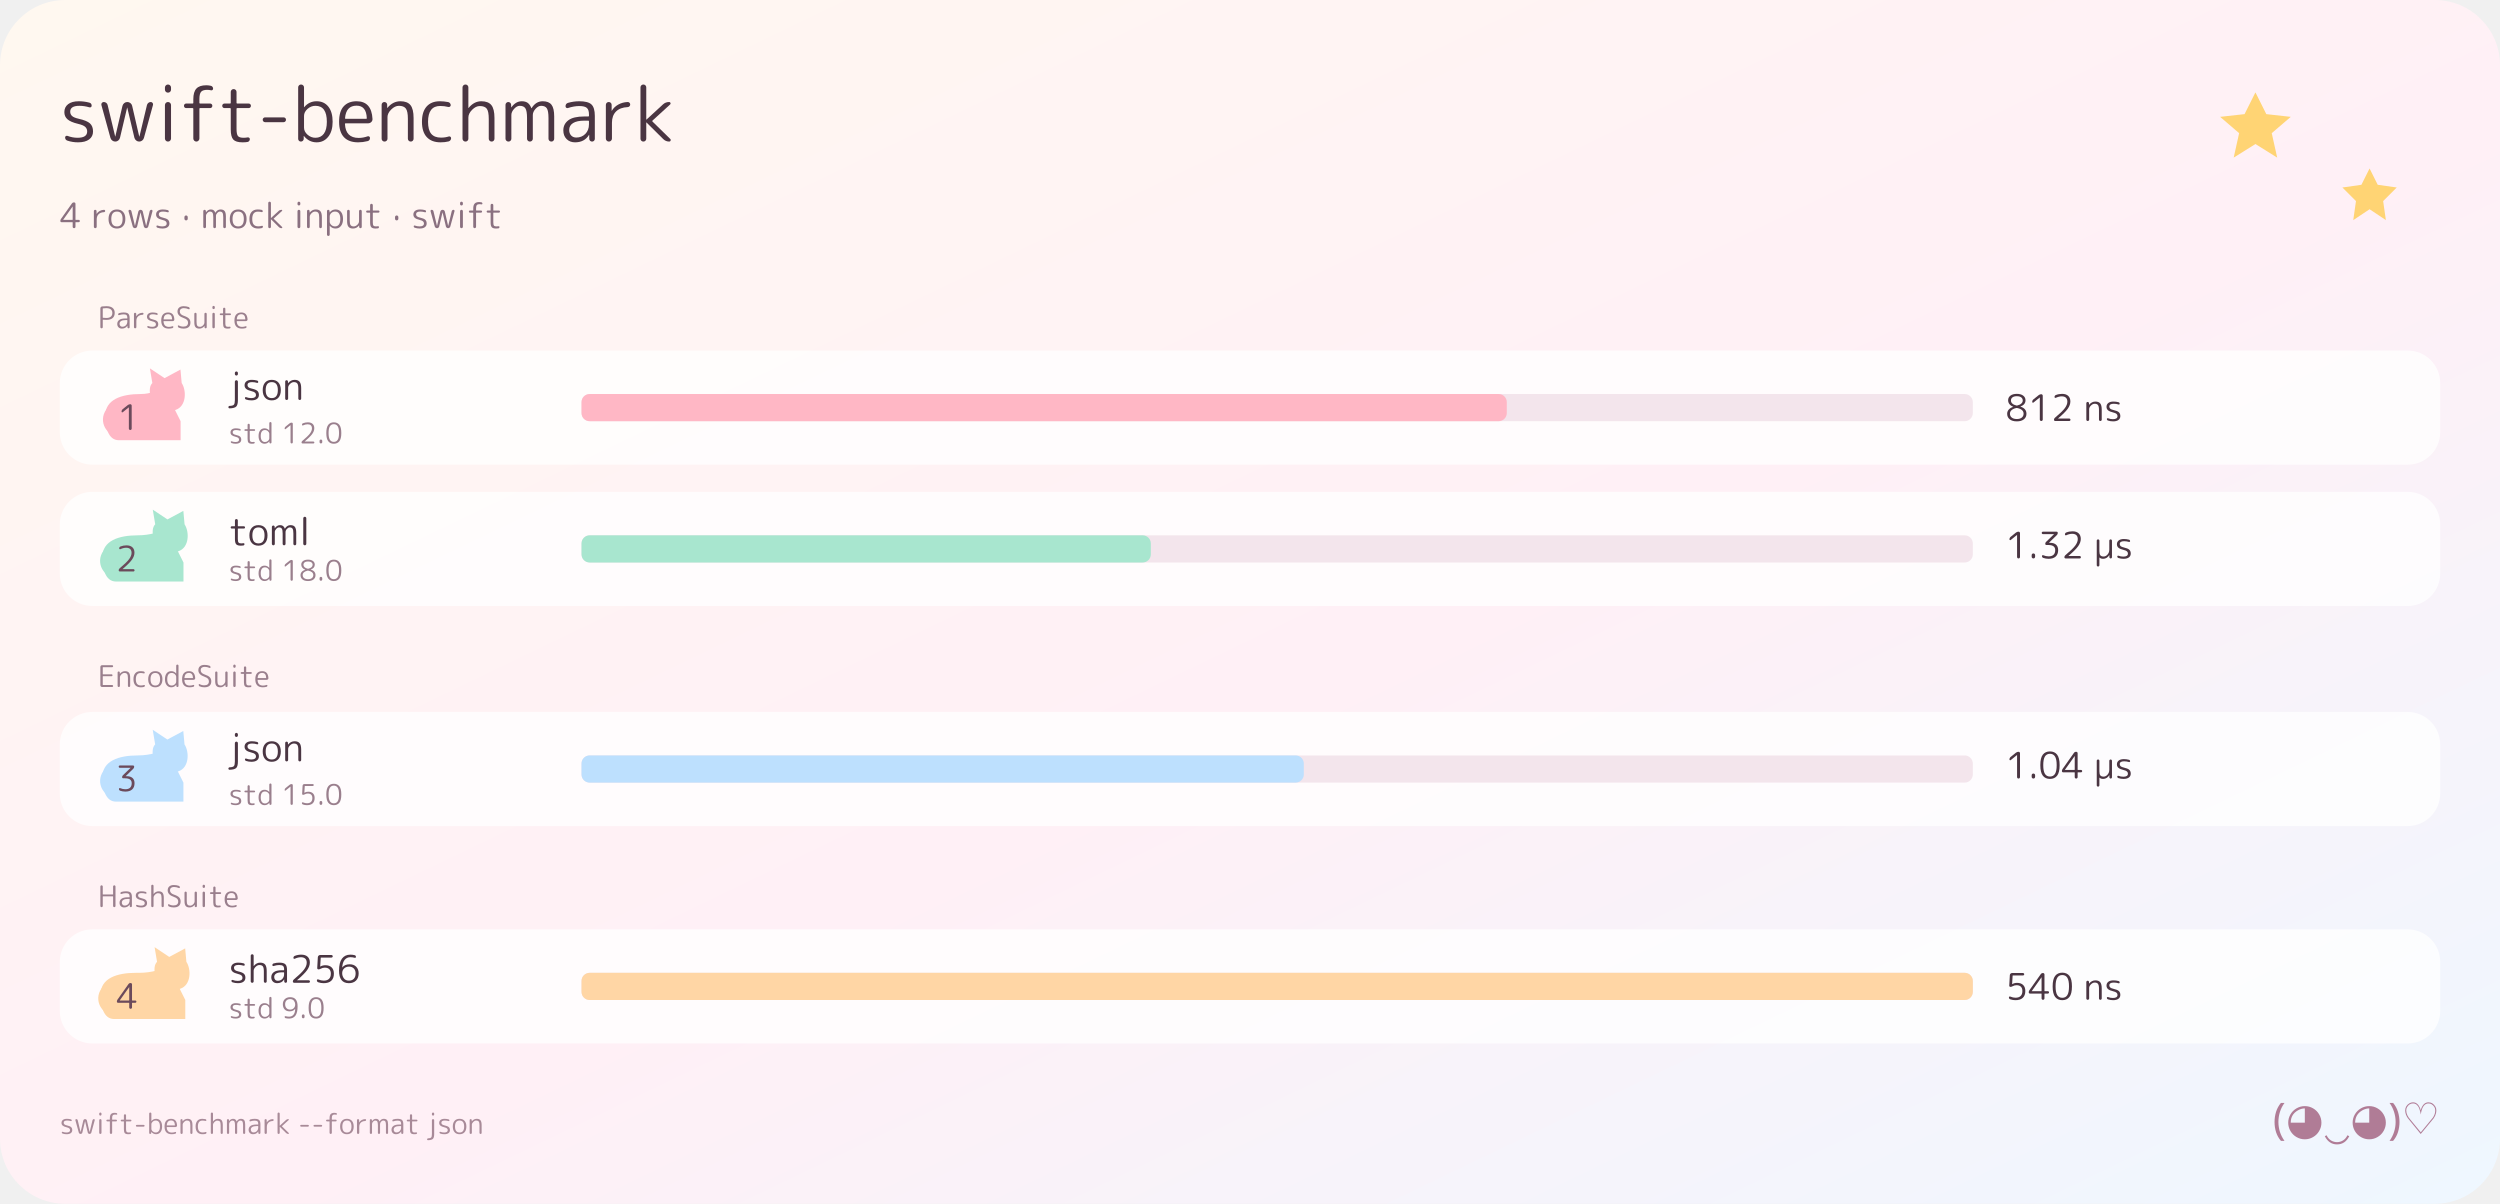
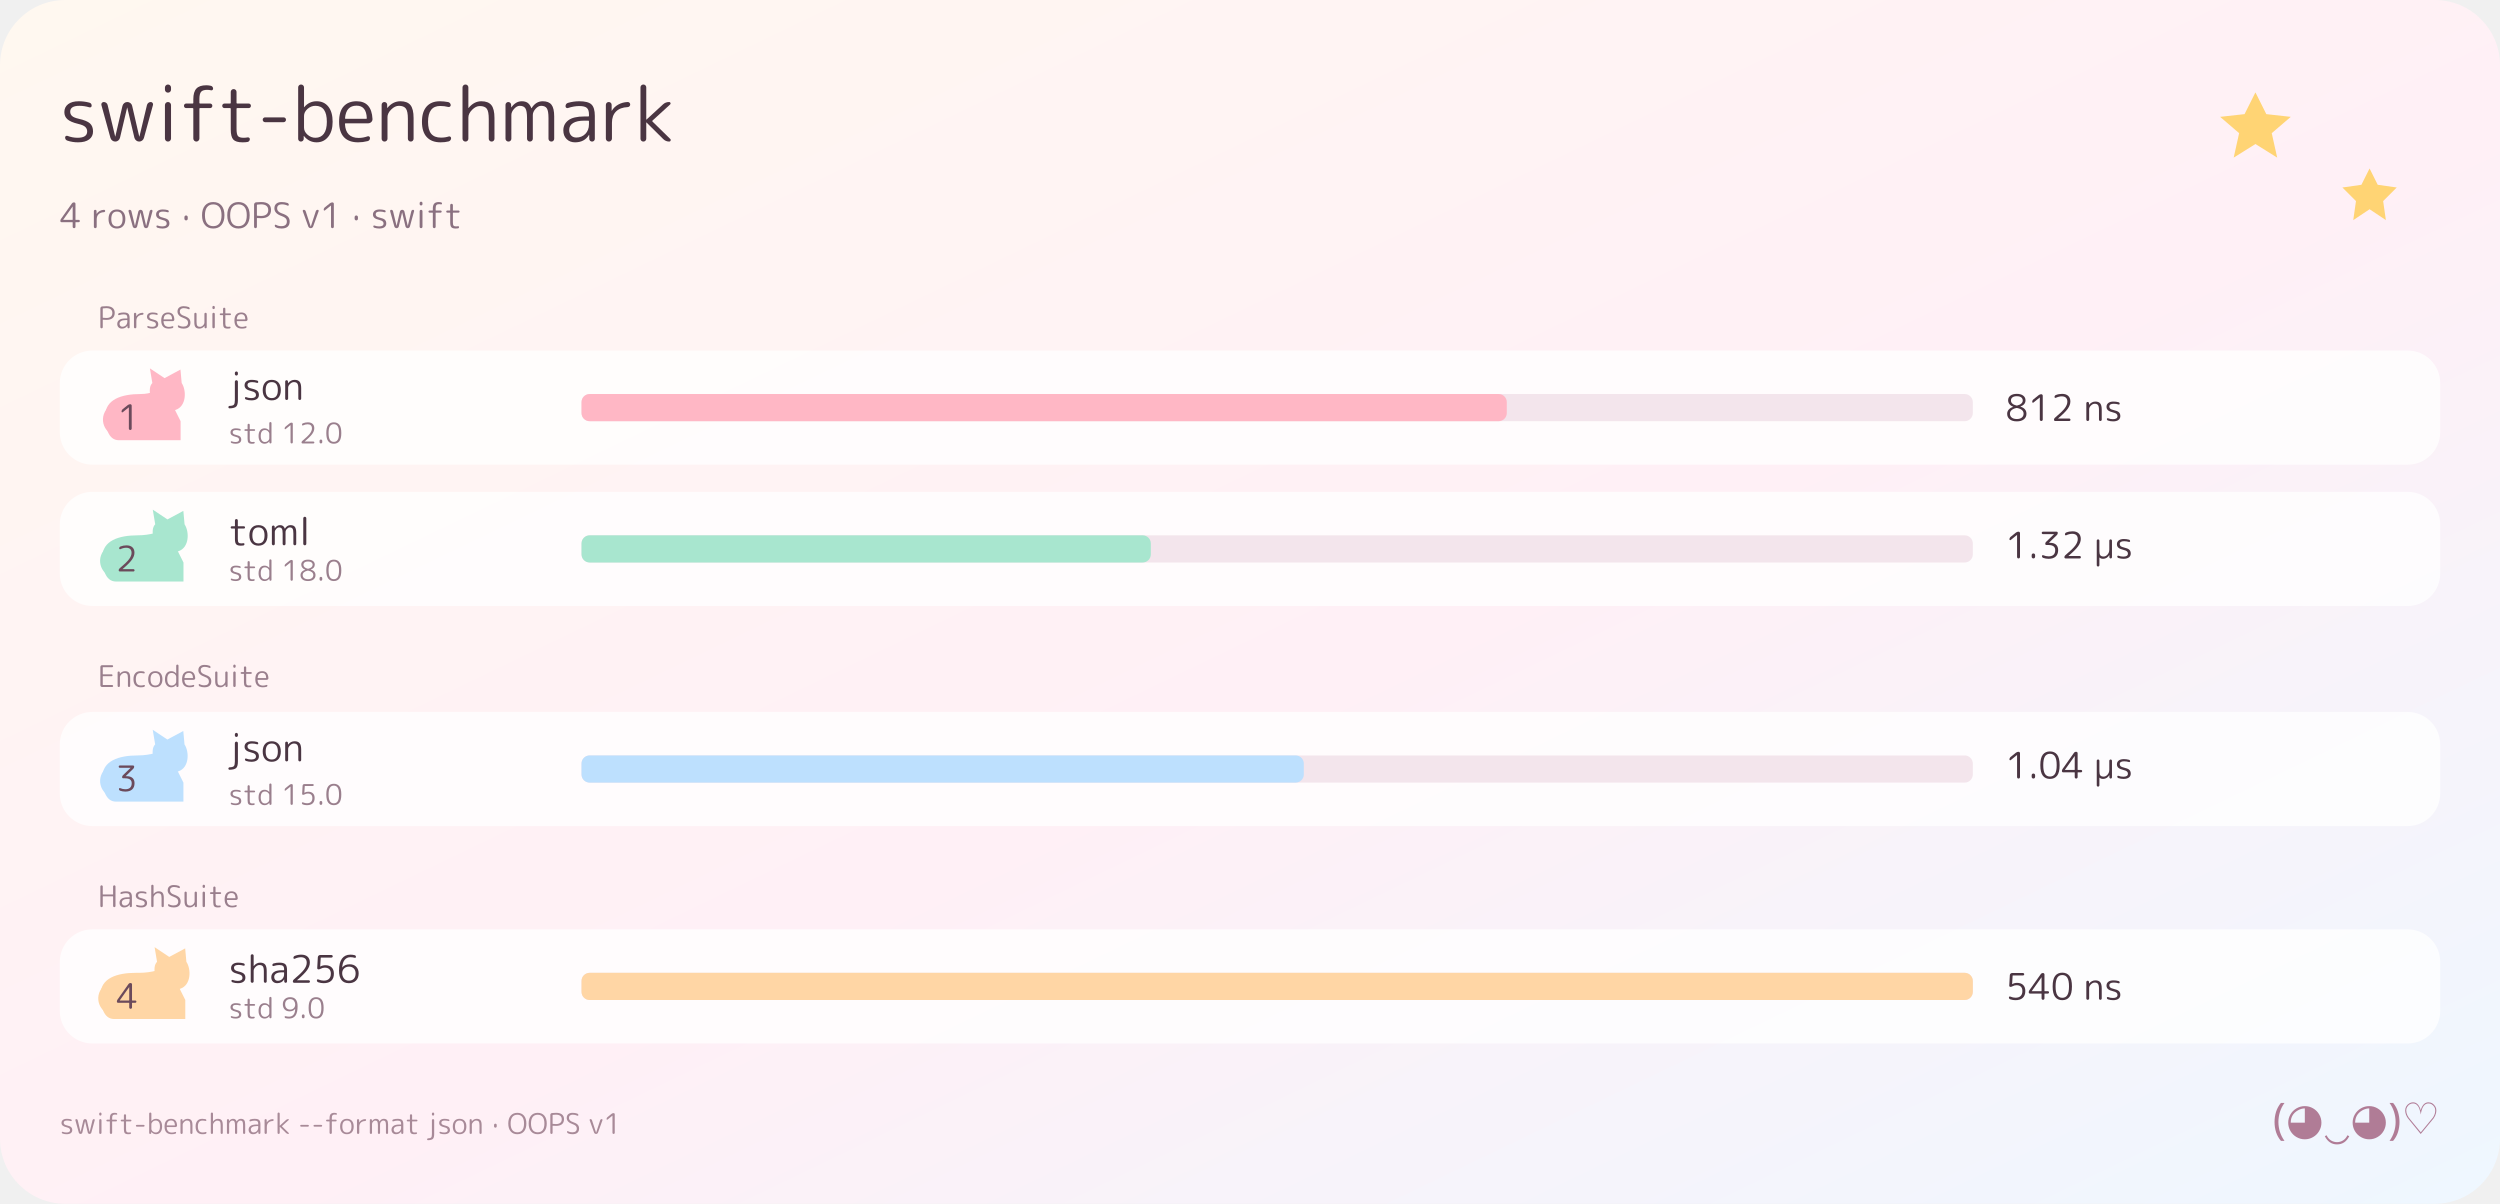
<svg xmlns="http://www.w3.org/2000/svg" width="920" height="443" viewBox="0 0 920 443" role="img" aria-label="swift-benchmark">
  <defs>
    <path id="g0" d="M240 233Q143 256 101.5 292.5Q60 329 60 387Q60 453 109.5 491.5Q159 530 251 530Q320 530 388 512Q419 504 419 471Q419 459 410 453Q401 447 389 450Q323 470 257 470Q137 470 137 393Q137 359 161 336.5Q185 314 248 300Q356 276 396.5 239Q437 202 437 133Q437 66 385.5 28Q334 -10 240 -10Q167 -10 101 12Q70 22 70 55Q70 66 80 72.5Q90 79 101 75Q166 50 234 50Q360 50 360 133Q360 169 334.5 193Q309 217 240 233Z" />
    <path id="g1" d="M169 48L50 480Q46 495 55.5 507.5Q65 520 81 520Q99 520 113.5 509Q128 498 132 480L231 67Q231 66 232 66Q233 66 233 67L327 470Q333 492 350.5 506Q368 520 390.5 520Q413 520 431 506Q449 492 454 470L547 67Q547 66 549 66Q550 66 550 67L649 481Q654 498 667.5 509Q681 520 699 520Q714 520 723 507.5Q732 495 728 481L609 48Q603 27 585.5 13.5Q568 0 546.5 0Q525 0 507.5 14Q490 28 484 49L390 446Q390 447 389 447Q388 447 388 446L294 49Q289 28 271.5 14Q254 0 232.5 0Q211 0 193 13.5Q175 27 169 48Z" />
    <path id="g2" d="M183.5 12Q172 0 155 0Q138 0 126.5 12Q115 24 115 40L115 480Q115 496 126.5 508Q138 520 155 520Q172 520 183.5 508Q195 496 195 480L195 40Q195 24 183.5 12ZM183.5 654.5Q172 643 155 643Q138 643 126.5 654.5Q115 666 115 683L115 710Q115 726 126.5 738Q138 750 155 750Q172 750 183.5 738Q195 726 195 710L195 683Q195 666 183.5 654.5Z" />
    <path id="g3" d="M85 440Q72 440 63.5 448.5Q55 457 55 470Q55 483 63.5 491.5Q72 500 85 500L169 500Q178 500 178 509L178 557Q178 653 218.5 696.5Q259 740 348 740Q381 740 409 733Q422 730 430 719.5Q438 709 438 695Q438 684 429 677.5Q420 671 410 674Q386 680 361 680Q303 680 280.5 654.5Q258 629 258 560L258 509Q258 500 267 500L398 500Q411 500 419.5 491.5Q428 483 428 470Q428 457 419.5 448.5Q411 440 398 440L267 440Q258 440 258 431L258 40Q258 24 246 12Q234 0 218 0Q202 0 190 12Q178 24 178 40L178 431Q178 440 169 440Z" />
    <path id="g4" d="M80 440Q67 440 58.5 448.5Q50 457 50 470Q50 483 58.5 491.5Q67 500 80 500L153 500Q162 500 162 509L162 652Q162 668 173 679Q184 690 200 690Q216 690 227 679Q238 668 238 652L238 509Q238 500 247 500L397 500Q410 500 418.5 491.5Q427 483 427 470Q427 457 418.5 448.5Q410 440 397 440L247 440Q238 440 238 431L238 167Q238 95 257 72.5Q276 50 330 50Q362 50 383 55Q394 57 403.5 50.5Q413 44 413 33Q413 19 404.5 8Q396 -3 383 -5Q357 -10 317 -10Q229 -10 195.5 26.5Q162 63 162 160L162 431Q162 440 153 440Z" />
    <path id="g5" d="M111 255Q98 255 89 264.5Q80 274 80 287Q80 300 89 309Q98 318 111 318L355 318Q368 318 377 309Q386 300 386 287Q386 274 377 264.5Q368 255 355 255Z" />
    <path id="g6" d="M157 337L157 183Q157 131 203 90.5Q249 50 307 50Q378 50 417.5 103Q457 156 457 260Q457 470 307 470Q248 470 202.5 429Q157 388 157 337ZM142 10.5Q131 0 116 0Q101 0 90.5 10.5Q80 21 80 36L80 712Q80 728 91 739Q102 750 118 750Q134 750 145.5 739Q157 728 157 712L157 453Q157 452 158 452Q159 452 160 453Q225 530 323 530Q420 530 476.5 459.5Q533 389 533 260Q533 135 474.5 62.5Q416 -10 323 -10Q223 -10 156 73Q155 74 154 74Q153 74 153 73L153 36Q153 21 142 10.5Z" />
    <path id="g7" d="M270 472Q131 472 118 307Q118 299 127 299L396 299Q404 299 404 307Q398 472 270 472ZM291 -10Q168 -10 104 57.5Q40 125 40 260Q40 399 101.5 464.5Q163 530 270 530Q467 530 479 297Q480 273 462.5 256.5Q445 240 421 240L125 240Q117 240 117 231Q126 48 298 48Q355 48 415 69Q426 73 436 66.5Q446 60 446 48Q446 14 415 6Q351 -10 291 -10Z" />
    <path id="g8" d="M140.5 11Q129 0 113 0Q97 0 86 11Q75 22 75 38L75 484Q75 499 85.5 509.5Q96 520 111 520Q126 520 137 509.5Q148 499 148 484L148 443Q148 442 149 442Q150 442 151 443Q223 530 322 530Q413 530 454 479Q495 428 495 310L495 38Q495 22 484.5 11Q474 0 458 0Q442 0 431 11Q420 22 420 38L420 300Q420 399 393 434.5Q366 470 302 470Q250 470 201 421.5Q152 373 152 322L152 38Q152 22 140.5 11Z" />
    <path id="g9" d="M285 -10Q167 -10 103.5 58.5Q40 127 40 260Q40 392 101.5 461Q163 530 275 530Q327 530 385 519Q399 516 408.5 504.5Q418 493 418 478Q418 466 407.5 459Q397 452 385 455Q334 468 280 468Q120 468 120 260Q120 152 162 102Q204 52 290 52Q346 52 392 67Q403 71 413 64Q423 57 423 45Q423 30 414 18Q405 6 390 2Q343 -10 285 -10Z" />
    <path id="g10" d="M146 11Q135 0 119 0Q103 0 91.5 11Q80 22 80 38L80 712Q80 728 91.5 739Q103 750 119 750Q135 750 146 739Q157 728 157 712L157 442Q157 441 158 441Q159 441 160 442Q232 530 327 530Q418 530 459 479.5Q500 429 500 310L500 38Q500 22 489.5 11Q479 0 463 0Q447 0 436 11Q425 22 425 38L425 297Q425 398 398.5 432.5Q372 467 307 467Q255 467 206 417.5Q157 368 157 316L157 38Q157 22 146 11Z" />
    <path id="g11" d="M141 11Q130 0 114 0Q98 0 86.5 11Q75 22 75 38L75 483Q75 498 86 509Q97 520 112 520Q127 520 138 509Q149 498 149 483L150 450Q150 449 151 449Q153 449 153 451Q210 530 289 530Q337 530 366.5 509Q396 488 415 439Q415 437 416 437Q418 437 418 439Q474 530 564 530Q644 530 679.5 484Q715 438 715 330L715 38Q715 22 704.5 11Q694 0 678 0Q662 0 651 11Q640 22 640 38L640 310Q640 403 618.5 436.5Q597 470 543 470Q506 470 470 430.5Q434 391 434 349L434 38Q434 22 423 11Q412 0 396 0Q380 0 369 11Q358 22 358 38L358 310Q358 403 336.5 436.5Q315 470 262 470Q225 470 188.5 430.5Q152 391 152 349L152 38Q152 22 141 11Z" />
    <path id="g12" d="M327 275Q228 275 177.5 243Q127 211 127 153Q127 108 152.5 80.5Q178 53 220 53Q292 53 339.5 101Q387 149 387 228L387 266Q387 275 378 275ZM204 -10Q136 -10 93 33Q50 76 50 147Q50 230 116 280Q182 330 327 330L378 330Q387 330 387 338L387 357Q387 418 359 442.5Q331 467 260 467Q191 467 111 441Q99 437 89 444Q79 451 79 464Q79 499 112 509Q186 530 260 530Q375 530 419.5 488Q464 446 464 337L464 36Q464 21 453.5 10.5Q443 0 428 0Q413 0 402 10.5Q391 21 391 36L390 88Q390 89 389 89Q387 89 387 87Q328 -10 204 -10Z" />
    <path id="g13" d="M143.5 12Q132 0 115 0Q98 0 86.5 12Q75 24 75 40L75 482Q75 498 86 509Q97 520 113 520Q129 520 140 509Q151 498 151 482L151 405Q151 404 152 404Q154 404 154 406Q184 456 238.5 486.5Q293 517 361 520Q375 521 385 511Q395 501 395 487Q395 474 385.5 464Q376 454 362 453Q263 449 209 395.5Q155 342 155 246L155 40Q155 24 143.5 12Z" />
    <path id="g14" d="M145 11Q134 0 118 0Q102 0 91 11Q80 22 80 38L80 712Q80 728 91 739Q102 750 118 750Q134 750 145 739Q156 728 156 712L156 289Q156 288 157 288L159 289L375 488Q409 520 457 520Q470 520 474.5 508Q479 496 470 488L238 276Q232 270 237 264L473 33Q481 25 476 12.5Q471 0 459 0Q412 0 379 33L159 251Q158 252 157 252Q156 252 156 251L156 38Q156 22 145 11Z" />
    <path id="g15" d="M97 238L97 236Q97 235 98 235L356 235Q365 235 365 244L365 612Q365 613 364 613Q362 613 362 612ZM48 170Q34 170 24.5 180Q15 190 15 203Q15 235 34 262L342 698Q364 730 404 730Q421 730 432.5 718.5Q444 707 444 691L444 244Q444 235 452 235L536 235Q550 235 559 225.5Q568 216 568 203Q568 189 558.5 179.5Q549 170 536 170L452 170Q444 170 444 161L444 39Q444 23 432.5 11.5Q421 0 404 0Q388 0 376.5 11Q365 22 365 39L365 161Q365 170 356 170Z" />
    <path id="g17" d="M438 260Q438 470 278 470Q118 470 118 260Q118 50 278 50Q438 50 438 260ZM453 61Q390 -10 278 -10Q166 -10 103 61Q40 132 40 260Q40 388 103 459Q166 530 278 530Q390 530 453 459Q516 388 516 260Q516 132 453 61Z" />
    <path id="g18" d="M175.5 234Q162 220 142 220Q122 220 108.5 234Q95 248 95 267L95 313Q95 332 108.5 346Q122 360 142 360Q162 360 175.5 346Q189 332 189 313L189 267Q189 248 175.5 234Z" />
-     <path id="g19" d="M152 331L152 189Q152 132 197 91Q242 50 302 50Q373 50 412.5 103.5Q452 157 452 260Q452 470 302 470Q241 470 196.5 428.5Q152 387 152 331ZM141 -209Q130 -220 114 -220Q98 -220 86.5 -209Q75 -198 75 -182L75 484Q75 499 85.5 509.5Q96 520 111 520Q126 520 137 509.5Q148 499 148 484L149 446Q149 445 150 445L152 447Q218 530 319 530Q416 530 472.5 459.5Q529 389 529 260Q529 135 470.5 62.5Q412 -10 319 -10Q217 -10 155 67Q154 68 153 68Q152 68 152 67L152 -182Q152 -198 141 -209Z" />
-     <path id="g20" d="M238 -10Q151 -10 110.5 38Q70 86 70 197L70 482Q70 498 80.5 509Q91 520 107 520Q123 520 134 509Q145 498 145 482L145 207Q145 117 172 83.5Q199 50 258 50Q312 50 360 96.5Q408 143 408 198L408 482Q408 498 419.5 509Q431 520 447 520Q463 520 474 509Q485 498 485 482L485 36Q485 21 474.5 10.5Q464 0 449 0Q434 0 423 10.5Q412 21 412 36L412 77Q412 78 411 78Q410 78 409 77Q340 -10 238 -10Z" />
-     <path id="g21" d="M165 657L165 363Q165 355 174 353Q222 346 282 346Q381 346 433.5 389Q486 432 486 512Q486 592 434.5 633.5Q383 675 282 675Q228 675 174 667Q165 665 165 657ZM153.5 12Q142 0 125 0Q108 0 96.5 12Q85 24 85 40L85 668Q85 692 101 710.5Q117 729 141 732Q218 740 288 740Q424 740 494.5 682.5Q565 625 565 518Q565 402 494 342Q423 282 288 282Q234 282 174 287Q165 287 165 280L165 40Q165 24 153.5 12Z" />
-     <path id="g22" d="M267 343Q60 413 60 562Q60 646 114 693Q168 740 265 740Q355 740 432 713Q448 707 458 692.5Q468 678 468 660Q468 647 457 640.5Q446 634 434 639Q353 675 271 675Q211 675 174.5 647Q138 619 138 562Q138 464 269 420Q393 379 443 326Q493 273 493 190Q493 92 434 41Q375 -10 261 -10Q175 -10 106 21Q71 37 71 77Q71 90 82 96Q93 102 104 96Q172 57 255 57Q413 57 413 190Q413 244 379 280Q345 316 267 343Z" />
-     <path id="g23" d="M142 0Q119 0 102 17Q85 34 85 57L85 673Q85 696 102 713Q119 730 142 730L478 730Q492 730 502 720Q512 710 512 697Q512 684 502 673.5Q492 663 478 663L174 663Q165 663 165 655L165 433Q165 425 174 425L460 425Q474 425 483 415.5Q492 406 492 393Q492 380 483 370.5Q474 361 460 361L174 361Q165 361 165 352L165 75Q165 67 174 67L478 67Q492 67 502 56.5Q512 46 512 33Q512 20 502 10Q492 0 478 0Z" />
-     <path id="g24" d="M271 470Q121 470 121 260Q121 156 160.5 103Q200 50 271 50Q329 50 375 90.5Q421 131 421 183L421 337Q421 388 375.5 429Q330 470 271 470ZM255 -10Q162 -10 103.5 62.5Q45 135 45 260Q45 389 101.5 459.5Q158 530 255 530Q353 530 418 453Q419 452 420 452Q421 452 421 453L421 712Q421 728 432.5 739Q444 750 460 750Q476 750 487 739Q498 728 498 712L498 36Q498 21 487.5 10.5Q477 0 462 0Q447 0 436 10.5Q425 21 425 36L425 73Q425 74 424 74Q423 74 422 73Q355 -10 255 -10Z" />
-     <path id="g25" d="M153.5 12Q142 0 125 0Q108 0 96.5 12Q85 24 85 40L85 690Q85 706 96.5 718Q108 730 125 730Q142 730 153.5 718Q165 706 165 690L165 433Q165 425 173 425L503 425Q511 425 511 433L511 690Q511 706 522.5 718Q534 730 551 730Q568 730 579.5 718Q591 706 591 690L591 40Q591 24 579.5 12Q568 0 551 0Q534 0 522.5 12Q511 24 511 40L511 352Q511 361 503 361L173 361Q165 361 165 352L165 40Q165 24 153.5 12Z" />
-     <path id="g26" d="M22 -220Q8 -220 -1 -211Q-10 -202 -10 -188Q-10 -175 -1 -165.5Q8 -156 22 -155Q109 -152 134.5 -123Q160 -94 160 -3L160 480Q160 496 172 508Q184 520 200 520Q216 520 228 508Q240 496 240 480L240 -3Q240 -127 196.5 -171.5Q153 -216 22 -220ZM160 710Q160 726 172 738Q184 750 200 750Q216 750 228 738Q240 726 240 710L240 683Q240 666 228 654.5Q216 643 200 643Q184 643 172 654.5Q160 666 160 683Z" />
-     <path id="g27" d="M144 503Q134 495 122 500.5Q110 506 110 519Q110 563 144 591L286 705Q317 730 357 730Q374 730 385.5 718Q397 706 397 690L397 40Q397 24 385.5 12Q374 0 357 0Q340 0 328.5 12Q317 24 317 40L317 640Q317 641 316 641L314 640Z" />
-     <path id="g28" d="M471 685.5Q530 631 530 533Q530 435 459 334.5Q388 234 194 69Q193 69 193 68Q193 67 194 67L500 67Q513 67 523 57Q533 47 533 33Q533 20 523.5 10Q514 0 500 0L117 0Q103 0 93 10Q83 20 83 33Q83 67 109 88Q306 253 377 347.5Q448 442 448 527Q448 598 409 635Q370 672 295 672Q219 672 133 632Q121 627 109.5 633.5Q98 640 98 653Q98 693 134 708Q215 740 305 740Q412 740 471 685.5Z" />
-     <path id="g29" d="M175.5 14Q162 0 142 0Q122 0 108.5 14Q95 28 95 47L95 90Q95 110 108.5 123.5Q122 137 142 137Q162 137 175.5 123.5Q189 110 189 90L189 47Q189 28 175.5 14Z" />
-     <path id="g30" d="M447.5 601.5Q402 675 310 675Q218 675 172.5 601.5Q127 528 127 365Q127 202 172.5 128.5Q218 55 310 55Q402 55 447.5 128.5Q493 202 493 365Q493 528 447.5 601.5ZM504 77Q435 -10 310 -10Q185 -10 116 77Q47 164 47 365Q47 566 116 653Q185 740 310 740Q435 740 504 653Q573 566 573 365Q573 164 504 77Z" />
-     <path id="g31" d="M298 355Q212 336 167.5 296Q123 256 123 200Q123 132 173 93Q223 54 310 54Q397 54 446 93.5Q495 133 495 200Q495 319 316 355Q307 356 298 355ZM150 558Q150 510 189.5 474Q229 438 302 422Q310 421 318 422Q391 438 431.5 474.5Q472 511 472 558Q472 613 429.5 644.5Q387 676 310 676Q234 676 192 644.5Q150 613 150 558ZM503 46Q433 -10 310 -10Q187 -10 117 46Q47 102 47 197Q47 261 89.5 310.5Q132 360 212 385Q213 385 213 387Q213 388 212 388Q146 413 109.5 459.5Q73 506 73 565Q73 644 136.5 692Q200 740 310 740Q420 740 483.5 692Q547 644 547 565Q547 445 408 395Q407 395 407 393Q407 392 408 392Q573 341 573 197Q573 102 503 46Z" />
-     <path id="g32" d="M183.5 12Q172 0 155 0Q138 0 126.5 12Q115 24 115 40L115 710Q115 726 126.5 738Q138 750 155 750Q172 750 183.5 738Q195 726 195 710L195 40Q195 24 183.5 12Z" />
-     <path id="g33" d="M118 663Q105 663 95 673Q85 683 85 697Q85 710 94.5 720Q104 730 118 730L490 730Q504 730 513.5 720Q523 710 523 697Q523 663 500 640L284 429L284 427Q284 426 285 426L314 426Q420 426 476.5 375Q533 324 533 227Q533 113 465.5 51.5Q398 -10 273 -10Q196 -10 128 14Q92 27 92 66Q92 79 103 86Q114 93 126 88Q199 57 273 57Q361 57 407 100Q453 143 453 227Q453 298 405.5 332.5Q358 367 254 367L212 367Q199 367 190 376Q181 385 181 398Q181 429 203 451L420 661L420 662Q420 663 419 663Z" />
-     <path id="g34" d="M136.5 -209.5Q126 -220 111 -220Q96 -220 85.5 -209.5Q75 -199 75 -184L75 484Q75 499 85.5 509.5Q96 520 111 520Q126 520 136.5 509.5Q147 499 147 484L147 197Q147 117 173.5 85Q200 53 263 53Q323 53 370 107.5Q417 162 417 237L417 483Q417 498 427.5 509Q438 520 453 520Q468 520 479 509Q490 498 490 483L490 35Q490 21 479.5 10.5Q469 0 455 0Q441 0 430.5 10.5Q420 21 420 35L419 92Q419 93 418 93Q416 93 416 91Q389 44 345 17Q301 -10 251 -10Q185 -10 152 24Q150 26 148.5 25Q147 24 147 22L147 -184Q147 -199 136.5 -209.5Z" />
-     <path id="g35" d="M130 14Q95 27 95 66Q95 79 106 86.5Q117 94 129 89Q209 57 273 57Q366 57 414 103.5Q462 150 462 240Q462 317 421 357.5Q380 398 303 398Q248 398 201 372Q165 352 137 352Q123 352 113 362.5Q103 373 104 387L120 673Q122 697 139 713.5Q156 730 180 730L478 730Q492 730 502 720Q512 710 512 697Q512 684 502 673.5Q492 663 478 663L205 663Q196 663 196 655L182 428Q182 427 183 427L185 427Q243 462 317 462Q424 462 483 404Q542 346 542 240Q542 118 473.5 54Q405 -10 273 -10Q198 -10 130 14Z" />
-     <path id="g36" d="M320 425Q241 425 190.5 376.5Q140 328 140 253Q140 178 184 117.5Q228 57 317 57Q400 57 446.5 106Q493 155 493 247Q493 328 445.5 376.5Q398 425 320 425ZM317 -10Q57 -10 57 320Q57 531 134.5 635.5Q212 740 355 740Q411 740 469 726Q484 722 493 709.5Q502 697 502 681Q502 668 491.5 660.5Q481 653 469 657Q417 673 355 673Q263 673 205.5 603.5Q148 534 141 403Q141 402 142 402Q144 402 144 403Q205 487 337 487Q445 487 509 421.5Q573 356 573 247Q573 127 503.5 58.5Q434 -10 317 -10Z" />
-     <path id="g37" d="M305 673Q224 673 176 625.5Q128 578 128 493Q128 406 175.5 355.5Q223 305 302 305Q382 305 431.5 355Q481 405 481 487Q481 517 471.5 547.5Q462 578 442.5 607Q423 636 387.5 654.5Q352 673 305 673ZM285 243Q176 243 112 310Q48 377 48 493Q48 606 119 673Q190 740 305 740Q565 740 565 420Q565 197 489 93.5Q413 -10 267 -10Q206 -10 145 4Q129 8 119.5 20.5Q110 33 110 49Q110 62 121 69.5Q132 77 145 73Q207 57 267 57Q364 57 421 125Q478 193 480 328Q480 330 479 330Q477 330 477 329Q415 243 285 243Z" />
+     <path id="g19" d="M531.5 595Q471 673 357 673Q243 673 182.5 595Q122 517 122 365Q122 213 182.5 135Q243 57 357 57Q471 57 531.5 135Q592 213 592 365Q592 517 531.5 595ZM589.5 88.5Q505 -10 357 -10Q209 -10 124.5 88.5Q40 187 40 365Q40 543 124.5 641.5Q209 740 357 740Q505 740 589.5 641.5Q674 543 674 365Q674 187 589.5 88.5Z" />
+     <path id="g20" d="M165 657L165 363Q165 355 174 353Q222 346 282 346Q381 346 433.5 389Q486 432 486 512Q486 592 434.5 633.5Q383 675 282 675Q228 675 174 667Q165 665 165 657ZM153.5 12Q142 0 125 0Q108 0 96.5 12Q85 24 85 40L85 668Q85 692 101 710.5Q117 729 141 732Q218 740 288 740Q424 740 494.5 682.5Q565 625 565 518Q565 402 494 342Q423 282 288 282Q234 282 174 287Q165 287 165 280L165 40Q165 24 153.5 12Z" />
+     <path id="g21" d="M267 343Q60 413 60 562Q60 646 114 693Q168 740 265 740Q355 740 432 713Q448 707 458 692.5Q468 678 468 660Q468 647 457 640.5Q446 634 434 639Q353 675 271 675Q211 675 174.5 647Q138 619 138 562Q138 464 269 420Q393 379 443 326Q493 273 493 190Q493 92 434 41Q375 -10 261 -10Q175 -10 106 21Q71 37 71 77Q71 90 82 96Q93 102 104 96Q172 57 255 57Q413 57 413 190Q413 244 379 280Q345 316 267 343Z" />
+     <path id="g22" d="M196 49L41 481Q36 495 44.5 507.5Q53 520 68 520Q87 520 102 509Q117 498 123 480L265 46Q265 45 266 45Q268 45 268 46L410 482Q415 499 430 509.5Q445 520 463 520Q478 520 486.5 508Q495 496 490 482L334 49Q326 27 307 13.5Q288 0 265 0Q242 0 222.5 13.5Q203 27 196 49Z" />
+     <path id="g23" d="M144 503Q134 495 122 500.5Q110 506 110 519Q110 563 144 591L286 705Q317 730 357 730Q374 730 385.5 718Q397 706 397 690L397 40Q397 24 385.5 12Q374 0 357 0Q340 0 328.5 12Q317 24 317 40L317 640Q317 641 316 641L314 640Z" />
+     <path id="g24" d="M238 -10Q151 -10 110.5 38Q70 86 70 197L70 482Q70 498 80.5 509Q91 520 107 520Q123 520 134 509Q145 498 145 482L145 207Q145 117 172 83.5Q199 50 258 50Q312 50 360 96.5Q408 143 408 198L408 482Q408 498 419.5 509Q431 520 447 520Q463 520 474 509Q485 498 485 482L485 36Q485 21 474.5 10.5Q464 0 449 0Q434 0 423 10.5Q412 21 412 36L412 77Q412 78 411 78Q410 78 409 77Q340 -10 238 -10Z" />
+     <path id="g25" d="M142 0Q119 0 102 17Q85 34 85 57L85 673Q85 696 102 713Q119 730 142 730L478 730Q492 730 502 720Q512 710 512 697Q512 684 502 673.5Q492 663 478 663L174 663Q165 663 165 655L165 433Q165 425 174 425L460 425Q474 425 483 415.5Q492 406 492 393Q492 380 483 370.5Q474 361 460 361L174 361Q165 361 165 352L165 75Q165 67 174 67L478 67Q492 67 502 56.5Q512 46 512 33Q512 20 502 10Q492 0 478 0Z" />
+     <path id="g26" d="M271 470Q121 470 121 260Q121 156 160.5 103Q200 50 271 50Q329 50 375 90.5Q421 131 421 183L421 337Q421 388 375.5 429Q330 470 271 470ZM255 -10Q162 -10 103.5 62.5Q45 135 45 260Q45 389 101.5 459.5Q158 530 255 530Q353 530 418 453Q419 452 420 452Q421 452 421 453L421 712Q421 728 432.5 739Q444 750 460 750Q476 750 487 739Q498 728 498 712L498 36Q498 21 487.5 10.5Q477 0 462 0Q447 0 436 10.5Q425 21 425 36L425 73Q425 74 424 74Q423 74 422 73Q355 -10 255 -10Z" />
+     <path id="g27" d="M153.5 12Q142 0 125 0Q108 0 96.5 12Q85 24 85 40L85 690Q85 706 96.5 718Q108 730 125 730Q142 730 153.5 718Q165 706 165 690L165 433Q165 425 173 425L503 425Q511 425 511 433L511 690Q511 706 522.5 718Q534 730 551 730Q568 730 579.5 718Q591 706 591 690L591 40Q591 24 579.5 12Q568 0 551 0Q534 0 522.5 12Q511 24 511 40L511 352Q511 361 503 361L173 361Q165 361 165 352L165 40Q165 24 153.5 12Z" />
+     <path id="g28" d="M22 -220Q8 -220 -1 -211Q-10 -202 -10 -188Q-10 -175 -1 -165.5Q8 -156 22 -155Q109 -152 134.5 -123Q160 -94 160 -3L160 480Q160 496 172 508Q184 520 200 520Q216 520 228 508Q240 496 240 480L240 -3Q240 -127 196.5 -171.5Q153 -216 22 -220ZM160 710Q160 726 172 738Q184 750 200 750Q216 750 228 738Q240 726 240 710L240 683Q240 666 228 654.5Q216 643 200 643Q184 643 172 654.5Q160 666 160 683Z" />
+     <path id="g29" d="M471 685.5Q530 631 530 533Q530 435 459 334.5Q388 234 194 69Q193 69 193 68Q193 67 194 67L500 67Q513 67 523 57Q533 47 533 33Q533 20 523.5 10Q514 0 500 0L117 0Q103 0 93 10Q83 20 83 33Q83 67 109 88Q306 253 377 347.5Q448 442 448 527Q448 598 409 635Q370 672 295 672Q219 672 133 632Q121 627 109.5 633.5Q98 640 98 653Q98 693 134 708Q215 740 305 740Q412 740 471 685.5Z" />
+     <path id="g30" d="M175.5 14Q162 0 142 0Q122 0 108.5 14Q95 28 95 47L95 90Q95 110 108.5 123.5Q122 137 142 137Q162 137 175.5 123.5Q189 110 189 90L189 47Q189 28 175.5 14Z" />
+     <path id="g31" d="M447.5 601.5Q402 675 310 675Q218 675 172.5 601.5Q127 528 127 365Q127 202 172.5 128.5Q218 55 310 55Q402 55 447.5 128.5Q493 202 493 365Q493 528 447.5 601.5ZM504 77Q435 -10 310 -10Q185 -10 116 77Q47 164 47 365Q47 566 116 653Q185 740 310 740Q435 740 504 653Q573 566 573 365Q573 164 504 77Z" />
+     <path id="g32" d="M298 355Q212 336 167.5 296Q123 256 123 200Q123 132 173 93Q223 54 310 54Q397 54 446 93.5Q495 133 495 200Q495 319 316 355Q307 356 298 355ZM150 558Q150 510 189.5 474Q229 438 302 422Q310 421 318 422Q391 438 431.5 474.5Q472 511 472 558Q472 613 429.5 644.5Q387 676 310 676Q234 676 192 644.5Q150 613 150 558ZM503 46Q433 -10 310 -10Q187 -10 117 46Q47 102 47 197Q47 261 89.5 310.5Q132 360 212 385Q213 385 213 387Q213 388 212 388Q146 413 109.5 459.5Q73 506 73 565Q73 644 136.5 692Q200 740 310 740Q420 740 483.5 692Q547 644 547 565Q547 445 408 395Q407 395 407 393Q407 392 408 392Q573 341 573 197Q573 102 503 46Z" />
+     <path id="g33" d="M183.5 12Q172 0 155 0Q138 0 126.5 12Q115 24 115 40L115 710Q115 726 126.5 738Q138 750 155 750Q172 750 183.5 738Q195 726 195 710L195 40Q195 24 183.5 12Z" />
+     <path id="g34" d="M118 663Q105 663 95 673Q85 683 85 697Q85 710 94.5 720Q104 730 118 730L490 730Q504 730 513.5 720Q523 710 523 697Q523 663 500 640L284 429L284 427Q284 426 285 426L314 426Q420 426 476.5 375Q533 324 533 227Q533 113 465.5 51.5Q398 -10 273 -10Q196 -10 128 14Q92 27 92 66Q92 79 103 86Q114 93 126 88Q199 57 273 57Q361 57 407 100Q453 143 453 227Q453 298 405.5 332.5Q358 367 254 367L212 367Q199 367 190 376Q181 385 181 398Q181 429 203 451L420 661L420 662Q420 663 419 663Z" />
+     <path id="g35" d="M136.5 -209.5Q126 -220 111 -220Q96 -220 85.5 -209.5Q75 -199 75 -184L75 484Q75 499 85.5 509.5Q96 520 111 520Q126 520 136.5 509.5Q147 499 147 484L147 197Q147 117 173.5 85Q200 53 263 53Q323 53 370 107.5Q417 162 417 237L417 483Q417 498 427.5 509Q438 520 453 520Q468 520 479 509Q490 498 490 483L490 35Q490 21 479.5 10.5Q469 0 455 0Q441 0 430.5 10.5Q420 21 420 35L419 92Q419 93 418 93Q416 93 416 91Q389 44 345 17Q301 -10 251 -10Q185 -10 152 24Q150 26 148.5 25Q147 24 147 22L147 -184Q147 -199 136.5 -209.5Z" />
+     <path id="g36" d="M130 14Q95 27 95 66Q95 79 106 86.5Q117 94 129 89Q209 57 273 57Q366 57 414 103.5Q462 150 462 240Q462 317 421 357.5Q380 398 303 398Q248 398 201 372Q165 352 137 352Q123 352 113 362.5Q103 373 104 387L120 673Q122 697 139 713.5Q156 730 180 730L478 730Q492 730 502 720Q512 710 512 697Q512 684 502 673.5Q492 663 478 663L205 663Q196 663 196 655L182 428Q182 427 183 427L185 427Q243 462 317 462Q424 462 483 404Q542 346 542 240Q542 118 473.5 54Q405 -10 273 -10Q198 -10 130 14Z" />
+     <path id="g37" d="M320 425Q241 425 190.5 376.5Q140 328 140 253Q140 178 184 117.5Q228 57 317 57Q400 57 446.5 106Q493 155 493 247Q493 328 445.5 376.5Q398 425 320 425ZM317 -10Q57 -10 57 320Q57 531 134.5 635.5Q212 740 355 740Q411 740 469 726Q484 722 493 709.5Q502 697 502 681Q502 668 491.5 660.5Q481 653 469 657Q417 673 355 673Q263 673 205.5 603.5Q148 534 141 403Q141 402 142 402Q144 402 144 403Q205 487 337 487Q445 487 509 421.5Q573 356 573 247Q573 127 503.5 58.5Q434 -10 317 -10Z" />
+     <path id="g38" d="M305 673Q224 673 176 625.5Q128 578 128 493Q128 406 175.5 355.5Q223 305 302 305Q382 305 431.5 355Q481 405 481 487Q481 517 471.5 547.5Q462 578 442.5 607Q423 636 387.5 654.5Q352 673 305 673ZM285 243Q176 243 112 310Q48 377 48 493Q48 606 119 673Q190 740 305 740Q565 740 565 420Q565 197 489 93.5Q413 -10 267 -10Q206 -10 145 4Q129 8 119.5 20.5Q110 33 110 49Q110 62 121 69.5Q132 77 145 73Q207 57 267 57Q364 57 421 125Q478 193 480 328Q480 330 479 330Q477 330 477 329Q415 243 285 243Z" />
    <linearGradient id="bg" x1="0" y1="0" x2="1" y2="1">
      <stop offset="0" stop-color="#FFF8F0" />
      <stop offset="0.55" stop-color="#FFF0F6" />
      <stop offset="1" stop-color="#EEF7FF" />
    </linearGradient>
    <filter id="shadow" x="-20%" y="-20%" width="140%" height="140%">
      <feDropShadow dx="0" dy="2" stdDeviation="3" flood-color="#C084A0" flood-opacity="0.18" />
    </filter>
  </defs>
  <rect width="920" height="443" rx="24" fill="url(#bg)" />
  <g filter="url(#shadow)">
    <rect width="920" height="443" rx="24" fill="transparent" />
  </g>
  <path d="M 830 34 l 4 8 9 1 -7 6 2 9 -8 -5 -8 5 2 -9 -7 -6 9 -1 z" fill="#FFD166" fill-opacity="0.9" />
  <path d="M 872 62 l 3 6 7 1 -5 5 1 7 -6 -4 -6 4 1 -7 -5 -5 7 -1 z" fill="#FFD166" fill-opacity="0.9" />
  <g transform="translate(22.00 52.10) scale(0.028 -0.028)" fill="#4A3542">
    <use href="#g0" x="0.0" />
    <use href="#g1" x="497.0" />
    <use href="#g2" x="1267.0" />
    <use href="#g3" x="1577.0" />
    <use href="#g4" x="2085.0" />
    <use href="#g5" x="2587.0" />
    <use href="#g6" x="3053.0" />
    <use href="#g7" x="3631.0" />
    <use href="#g8" x="4155.0" />
    <use href="#g9" x="4720.0" />
    <use href="#g10" x="5213.0" />
    <use href="#g11" x="5783.0" />
    <use href="#g12" x="6568.0" />
    <use href="#g13" x="7102.0" />
    <use href="#g14" x="7552.0" />
  </g>
  <g transform="translate(22.00 83.97) scale(0.013 -0.013)" fill="#8A7080">
    <use href="#g15" x="0.0" />
    <use href="#g16" x="620.0" />
    <use href="#g13" x="890.0" />
    <use href="#g17" x="1340.0" />
    <use href="#g1" x="1896.0" />
    <use href="#g0" x="2666.0" />
    <use href="#g16" x="3163.0" />
    <use href="#g18" x="3433.0" />
    <use href="#g16" x="3717.0" />
-     <use href="#g11" x="3987.0" />
-     <use href="#g17" x="4772.0" />
-     <use href="#g9" x="5328.0" />
-     <use href="#g14" x="5821.0" />
-     <use href="#g16" x="6344.0" />
-     <use href="#g2" x="6614.0" />
-     <use href="#g8" x="6924.0" />
-     <use href="#g19" x="7489.0" />
-     <use href="#g20" x="8063.0" />
-     <use href="#g4" x="8623.0" />
-     <use href="#g16" x="9125.0" />
-     <use href="#g18" x="9395.0" />
-     <use href="#g16" x="9679.0" />
-     <use href="#g0" x="9949.0" />
-     <use href="#g1" x="10446.0" />
-     <use href="#g2" x="11216.0" />
-     <use href="#g3" x="11526.0" />
-     <use href="#g4" x="12034.0" />
+     <use href="#g19" x="3987.0" />
+     <use href="#g19" x="4701.0" />
+     <use href="#g20" x="5415.0" />
+     <use href="#g21" x="6015.0" />
+     <use href="#g16" x="6568.0" />
+     <use href="#g22" x="6838.0" />
+     <use href="#g23" x="7361.0" />
+     <use href="#g16" x="7981.0" />
+     <use href="#g18" x="8251.0" />
+     <use href="#g16" x="8535.0" />
+     <use href="#g0" x="8805.0" />
+     <use href="#g1" x="9302.0" />
+     <use href="#g2" x="10072.0" />
+     <use href="#g3" x="10382.0" />
+     <use href="#g4" x="10890.0" />
  </g>
  <g transform="translate(36.00 120.82) scale(0.011 -0.011)" fill="#9A7F8D">
-     <use href="#g21" x="0.0" />
+     <use href="#g20" x="0.0" />
    <use href="#g12" x="600.0" />
    <use href="#g13" x="1134.0" />
    <use href="#g0" x="1584.0" />
    <use href="#g7" x="2081.0" />
-     <use href="#g22" x="2605.0" />
-     <use href="#g20" x="3158.0" />
+     <use href="#g21" x="2605.0" />
+     <use href="#g24" x="3158.0" />
    <use href="#g2" x="3718.0" />
    <use href="#g4" x="4028.0" />
    <use href="#g7" x="4530.0" />
  </g>
  <g transform="translate(36.00 252.82) scale(0.011 -0.011)" fill="#9A7F8D">
-     <use href="#g23" x="0.0" />
+     <use href="#g25" x="0.0" />
    <use href="#g8" x="587.0" />
    <use href="#g9" x="1152.0" />
    <use href="#g17" x="1645.0" />
-     <use href="#g24" x="2201.0" />
+     <use href="#g26" x="2201.0" />
    <use href="#g7" x="2779.0" />
-     <use href="#g22" x="3303.0" />
-     <use href="#g20" x="3856.0" />
+     <use href="#g21" x="3303.0" />
+     <use href="#g24" x="3856.0" />
    <use href="#g2" x="4416.0" />
    <use href="#g4" x="4726.0" />
    <use href="#g7" x="5228.0" />
  </g>
  <g transform="translate(36.00 333.83) scale(0.011 -0.011)" fill="#9A7F8D">
-     <use href="#g25" x="0.0" />
+     <use href="#g27" x="0.0" />
    <use href="#g12" x="676.0" />
    <use href="#g0" x="1210.0" />
    <use href="#g10" x="1707.0" />
-     <use href="#g22" x="2277.0" />
-     <use href="#g20" x="2830.0" />
+     <use href="#g21" x="2277.0" />
+     <use href="#g24" x="2830.0" />
    <use href="#g2" x="3390.0" />
    <use href="#g4" x="3700.0" />
    <use href="#g7" x="4202.0" />
  </g>
  <g>
    <rect x="22.0" y="129.0" width="876.0" height="42.0" rx="12" fill="#FFFFFF" fill-opacity="0.78" />
    <g transform="translate(37.73 135.00) scale(1)">
      <path d="M 6 24 C 2 24 0 19 3 16" fill="none" stroke="#FFB7C5" stroke-width="2.8" stroke-linecap="round" />
      <path d="M 6 27 C 2 27 1 22 1 18 C 1 12 7 10 14 10 L 14.00 10 C 17.93 10 19.73 8.6 22.73 8 L 28.73 20 L 28.73 27 Z" fill="#FFB7C5" />
      <g transform="translate(23.73 10) scale(0.9) translate(-35 -10)">
        <path d="M 29 5.5 L 28 -0.5 L 34 3.5 L 40.5 0 L 41 5.5 C 43 8.5 43 15 38.5 16.5 C 34 18 30 17 28.5 12 C 27.5 8.5 28 6.5 29 5.5 Z" fill="#FFB7C5" />
      </g>
    </g>
    <g transform="translate(43.30 158.24) scale(0.013 -0.013)" fill="#6B4A5B">
-       <use href="#g27" x="0.0" />
+       <use href="#g23" x="0.0" />
    </g>
    <g transform="translate(84.19 147.20) scale(0.014 -0.014)" fill="#4A3542">
-       <use href="#g26" x="0.0" />
+       <use href="#g28" x="0.0" />
      <use href="#g0" x="355.0" />
      <use href="#g17" x="852.0" />
      <use href="#g8" x="1408.0" />
    </g>
    <g transform="translate(84.19 163.19) scale(0.0105 -0.0105)" fill="#9A7F8D">
      <use href="#g0" x="0.0" />
      <use href="#g4" x="497.0" />
-       <use href="#g24" x="999.0" />
+       <use href="#g26" x="999.0" />
      <use href="#g16" x="1577.0" />
-       <use href="#g27" x="1847.0" />
-       <use href="#g28" x="2467.0" />
-       <use href="#g29" x="3087.0" />
-       <use href="#g30" x="3371.0" />
+       <use href="#g23" x="1847.0" />
+       <use href="#g29" x="2467.0" />
+       <use href="#g30" x="3087.0" />
+       <use href="#g31" x="3371.0" />
    </g>
    <rect x="214.0" y="145.0" width="512.0" height="10.0" rx="3" fill="#F3E5EC" />
    <rect x="214.0" y="145.0" width="340.5" height="10.0" rx="3" fill="#FFB7C5" />
    <g transform="translate(738.00 154.93) scale(0.0135 -0.0135)" fill="#4A3542">
-       <use href="#g31" x="0.0" />
-       <use href="#g27" x="620.0" />
-       <use href="#g28" x="1240.0" />
+       <use href="#g32" x="0.0" />
+       <use href="#g23" x="620.0" />
+       <use href="#g29" x="1240.0" />
      <use href="#g16" x="1860.0" />
      <use href="#g8" x="2130.0" />
      <use href="#g0" x="2695.0" />
    </g>
  </g>
  <g>
    <rect x="22.0" y="181.0" width="876.0" height="42.0" rx="12" fill="#FFFFFF" fill-opacity="0.78" />
    <g transform="translate(36.67 187.00) scale(1)">
      <path d="M 6 24 C 2 24 0 19 3 16" fill="none" stroke="#A8E6CF" stroke-width="2.8" stroke-linecap="round" />
      <path d="M 6 27 C 2 27 1 22 1 18 C 1 12 7 10 14 10 L 14.00 10 C 18.88 10 21.85 8.6 24.85 8 L 30.85 20 L 30.85 27 Z" fill="#A8E6CF" />
      <g transform="translate(25.85 10) scale(0.9) translate(-35 -10)">
        <path d="M 29 5.5 L 28 -0.5 L 34 3.5 L 40.5 0 L 41 5.5 C 43 8.5 43 15 38.5 16.5 C 34 18 30 17 28.5 12 C 27.5 8.5 28 6.5 29 5.5 Z" fill="#A8E6CF" />
      </g>
    </g>
    <g transform="translate(42.59 210.31) scale(0.013 -0.013)" fill="#6B4A5B">
-       <use href="#g28" x="0.0" />
+       <use href="#g29" x="0.0" />
    </g>
    <g transform="translate(84.19 200.67) scale(0.014 -0.014)" fill="#4A3542">
      <use href="#g4" x="0.0" />
      <use href="#g17" x="502.0" />
      <use href="#g11" x="1058.0" />
-       <use href="#g32" x="1843.0" />
+       <use href="#g33" x="1843.0" />
    </g>
    <g transform="translate(84.19 213.72) scale(0.0105 -0.0105)" fill="#9A7F8D">
      <use href="#g0" x="0.0" />
      <use href="#g4" x="497.0" />
-       <use href="#g24" x="999.0" />
+       <use href="#g26" x="999.0" />
      <use href="#g16" x="1577.0" />
-       <use href="#g27" x="1847.0" />
-       <use href="#g31" x="2467.0" />
-       <use href="#g29" x="3087.0" />
-       <use href="#g30" x="3371.0" />
+       <use href="#g23" x="1847.0" />
+       <use href="#g32" x="2467.0" />
+       <use href="#g30" x="3087.0" />
+       <use href="#g31" x="3371.0" />
    </g>
    <rect x="214.0" y="197.0" width="512.0" height="10.0" rx="3" fill="#F3E5EC" />
    <rect x="214.0" y="197.0" width="209.5" height="10.0" rx="3" fill="#A8E6CF" />
    <g transform="translate(738.00 205.51) scale(0.0135 -0.0135)" fill="#4A3542">
-       <use href="#g27" x="0.0" />
-       <use href="#g29" x="620.0" />
-       <use href="#g33" x="904.0" />
-       <use href="#g28" x="1524.0" />
+       <use href="#g23" x="0.0" />
+       <use href="#g30" x="620.0" />
+       <use href="#g34" x="904.0" />
+       <use href="#g29" x="1524.0" />
      <use href="#g16" x="2144.0" />
-       <use href="#g34" x="2414.0" />
+       <use href="#g35" x="2414.0" />
      <use href="#g0" x="2979.0" />
    </g>
  </g>
  <g>
    <rect x="22.0" y="262.0" width="876.0" height="42.0" rx="12" fill="#FFFFFF" fill-opacity="0.78" />
    <g transform="translate(36.68 268.00) scale(1)">
      <path d="M 6 24 C 2 24 0 19 3 16" fill="none" stroke="#BDE0FE" stroke-width="2.8" stroke-linecap="round" />
      <path d="M 6 27 C 2 27 1 22 1 18 C 1 12 7 10 14 10 L 14.00 10 C 18.87 10 21.82 8.6 24.82 8 L 30.82 20 L 30.82 27 Z" fill="#BDE0FE" />
      <g transform="translate(25.82 10) scale(0.9) translate(-35 -10)">
        <path d="M 29 5.5 L 28 -0.5 L 34 3.5 L 40.5 0 L 41 5.5 C 43 8.5 43 15 38.5 16.5 C 34 18 30 17 28.5 12 C 27.5 8.5 28 6.5 29 5.5 Z" fill="#BDE0FE" />
      </g>
    </g>
    <g transform="translate(42.58 291.18) scale(0.013 -0.013)" fill="#6B4A5B">
-       <use href="#g33" x="0.0" />
+       <use href="#g34" x="0.0" />
    </g>
    <g transform="translate(84.19 280.20) scale(0.014 -0.014)" fill="#4A3542">
-       <use href="#g26" x="0.0" />
+       <use href="#g28" x="0.0" />
      <use href="#g0" x="355.0" />
      <use href="#g17" x="852.0" />
      <use href="#g8" x="1408.0" />
    </g>
    <g transform="translate(84.19 296.20) scale(0.0105 -0.0105)" fill="#9A7F8D">
      <use href="#g0" x="0.0" />
      <use href="#g4" x="497.0" />
-       <use href="#g24" x="999.0" />
+       <use href="#g26" x="999.0" />
      <use href="#g16" x="1577.0" />
-       <use href="#g27" x="1847.0" />
-       <use href="#g35" x="2467.0" />
-       <use href="#g29" x="3087.0" />
-       <use href="#g30" x="3371.0" />
+       <use href="#g23" x="1847.0" />
+       <use href="#g36" x="2467.0" />
+       <use href="#g30" x="3087.0" />
+       <use href="#g31" x="3371.0" />
    </g>
    <rect x="214.0" y="278.0" width="512.0" height="10.0" rx="3" fill="#F3E5EC" />
    <rect x="214.0" y="278.0" width="265.8" height="10.0" rx="3" fill="#BDE0FE" />
    <g transform="translate(738.00 286.51) scale(0.0135 -0.0135)" fill="#4A3542">
-       <use href="#g27" x="0.0" />
-       <use href="#g29" x="620.0" />
-       <use href="#g30" x="904.0" />
+       <use href="#g23" x="0.0" />
+       <use href="#g30" x="620.0" />
+       <use href="#g31" x="904.0" />
      <use href="#g15" x="1524.0" />
      <use href="#g16" x="2144.0" />
-       <use href="#g34" x="2414.0" />
+       <use href="#g35" x="2414.0" />
      <use href="#g0" x="2979.0" />
    </g>
  </g>
  <g>
    <rect x="22.0" y="342.0" width="876.0" height="42.0" rx="12" fill="#FFFFFF" fill-opacity="0.78" />
    <g transform="translate(36.00 348.00) scale(1)">
      <path d="M 6 24 C 2 24 0 19 3 16" fill="none" stroke="#FFD6A5" stroke-width="2.8" stroke-linecap="round" />
      <path d="M 6 27 C 2 27 1 22 1 18 C 1 12 7 10 14 10 L 15.19 10 C 20.14 10 23.19 8.6 26.19 8 L 32.19 20 L 32.19 27 Z" fill="#FFD6A5" />
      <g transform="translate(27.19 10) scale(0.9) translate(-35 -10)">
        <path d="M 29 5.5 L 28 -0.5 L 34 3.5 L 40.5 0 L 41 5.5 C 43 8.5 43 15 38.5 16.5 C 34 18 30 17 28.5 12 C 27.5 8.5 28 6.5 29 5.5 Z" fill="#FFD6A5" />
      </g>
    </g>
    <g transform="translate(42.81 371.24) scale(0.013 -0.013)" fill="#6B4A5B">
      <use href="#g15" x="0.0" />
    </g>
    <g transform="translate(84.19 361.67) scale(0.014 -0.014)" fill="#4A3542">
      <use href="#g0" x="0.0" />
      <use href="#g10" x="497.0" />
      <use href="#g12" x="1067.0" />
-       <use href="#g28" x="1601.0" />
-       <use href="#g35" x="2221.0" />
-       <use href="#g36" x="2841.0" />
+       <use href="#g29" x="1601.0" />
+       <use href="#g36" x="2221.0" />
+       <use href="#g37" x="2841.0" />
    </g>
    <g transform="translate(84.19 374.73) scale(0.0105 -0.0105)" fill="#9A7F8D">
      <use href="#g0" x="0.0" />
      <use href="#g4" x="497.0" />
-       <use href="#g24" x="999.0" />
+       <use href="#g26" x="999.0" />
      <use href="#g16" x="1577.0" />
-       <use href="#g37" x="1847.0" />
-       <use href="#g29" x="2467.0" />
-       <use href="#g30" x="2751.0" />
+       <use href="#g38" x="1847.0" />
+       <use href="#g30" x="2467.0" />
+       <use href="#g31" x="2751.0" />
    </g>
    <rect x="214.0" y="358.0" width="512.0" height="10.0" rx="3" fill="#F3E5EC" />
    <rect x="214.0" y="358.0" width="512.0" height="10.0" rx="3" fill="#FFD6A5" />
    <g transform="translate(738.00 367.93) scale(0.0135 -0.0135)" fill="#4A3542">
-       <use href="#g35" x="0.0" />
+       <use href="#g36" x="0.0" />
      <use href="#g15" x="620.0" />
-       <use href="#g30" x="1240.0" />
+       <use href="#g31" x="1240.0" />
      <use href="#g16" x="1860.0" />
      <use href="#g8" x="2130.0" />
      <use href="#g0" x="2695.0" />
    </g>
  </g>
  <g transform="translate(22.00 417.29) scale(0.0105 -0.0105)" fill="#A88A98">
    <use href="#g0" x="0.0" />
    <use href="#g1" x="497.0" />
    <use href="#g2" x="1267.0" />
    <use href="#g3" x="1577.0" />
    <use href="#g4" x="2085.0" />
    <use href="#g5" x="2587.0" />
    <use href="#g6" x="3053.0" />
    <use href="#g7" x="3631.0" />
    <use href="#g8" x="4155.0" />
    <use href="#g9" x="4720.0" />
    <use href="#g10" x="5213.0" />
    <use href="#g11" x="5783.0" />
    <use href="#g12" x="6568.0" />
    <use href="#g13" x="7102.0" />
    <use href="#g14" x="7552.0" />
    <use href="#g16" x="8075.0" />
    <use href="#g5" x="8345.0" />
    <use href="#g5" x="8811.0" />
    <use href="#g3" x="9277.0" />
    <use href="#g17" x="9785.0" />
    <use href="#g13" x="10341.0" />
    <use href="#g11" x="10791.0" />
    <use href="#g12" x="11576.0" />
    <use href="#g4" x="12110.0" />
    <use href="#g16" x="12612.0" />
-     <use href="#g26" x="12882.0" />
+     <use href="#g28" x="12882.0" />
    <use href="#g0" x="13237.0" />
    <use href="#g17" x="13734.0" />
    <use href="#g8" x="14290.0" />
+     <use href="#g16" x="14855.0" />
+     <use href="#g18" x="15125.0" />
+     <use href="#g16" x="15409.0" />
+     <use href="#g19" x="15679.0" />
+     <use href="#g19" x="16393.0" />
+     <use href="#g20" x="17107.0" />
+     <use href="#g21" x="17707.0" />
+     <use href="#g16" x="18260.0" />
+     <use href="#g22" x="18530.0" />
+     <use href="#g23" x="19053.0" />
  </g>
  <text x="898.0" y="417.3" text-anchor="end" font-family="'Segoe UI Emoji','Apple Color Emoji','Noto Color Emoji',sans-serif" font-size="16" fill="#B07C96">(◕‿◕)♡</text>
</svg>
